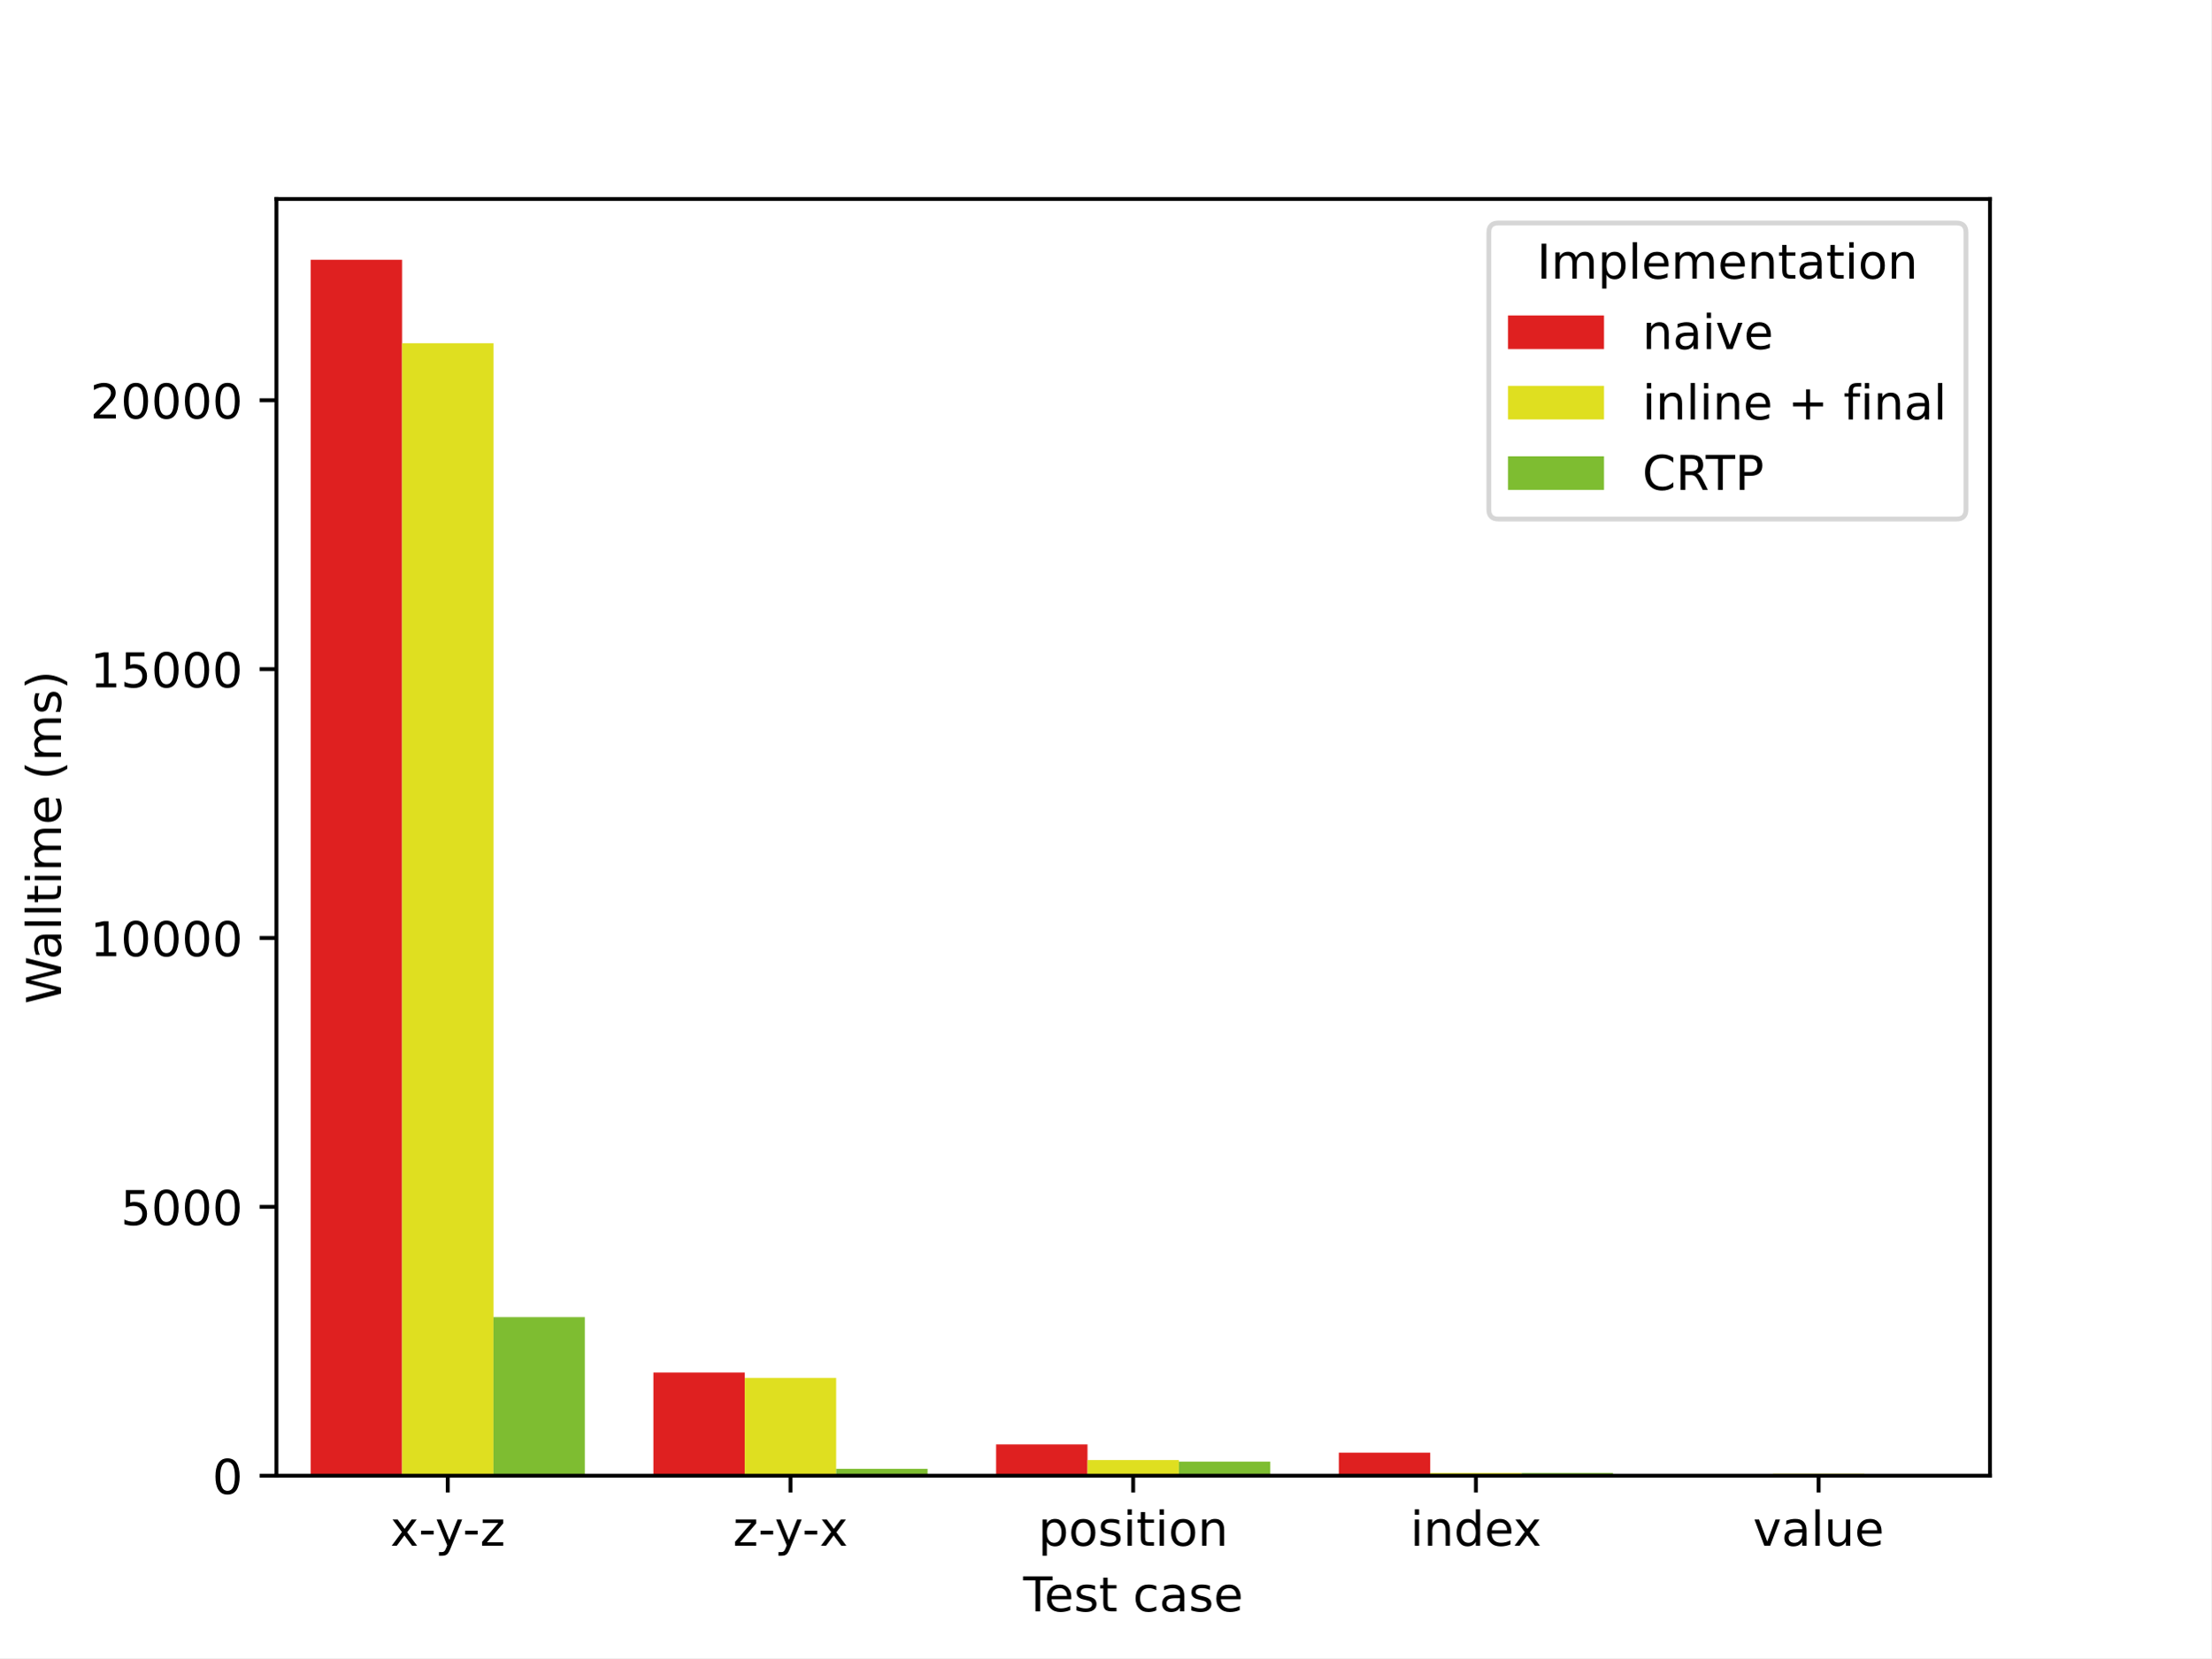
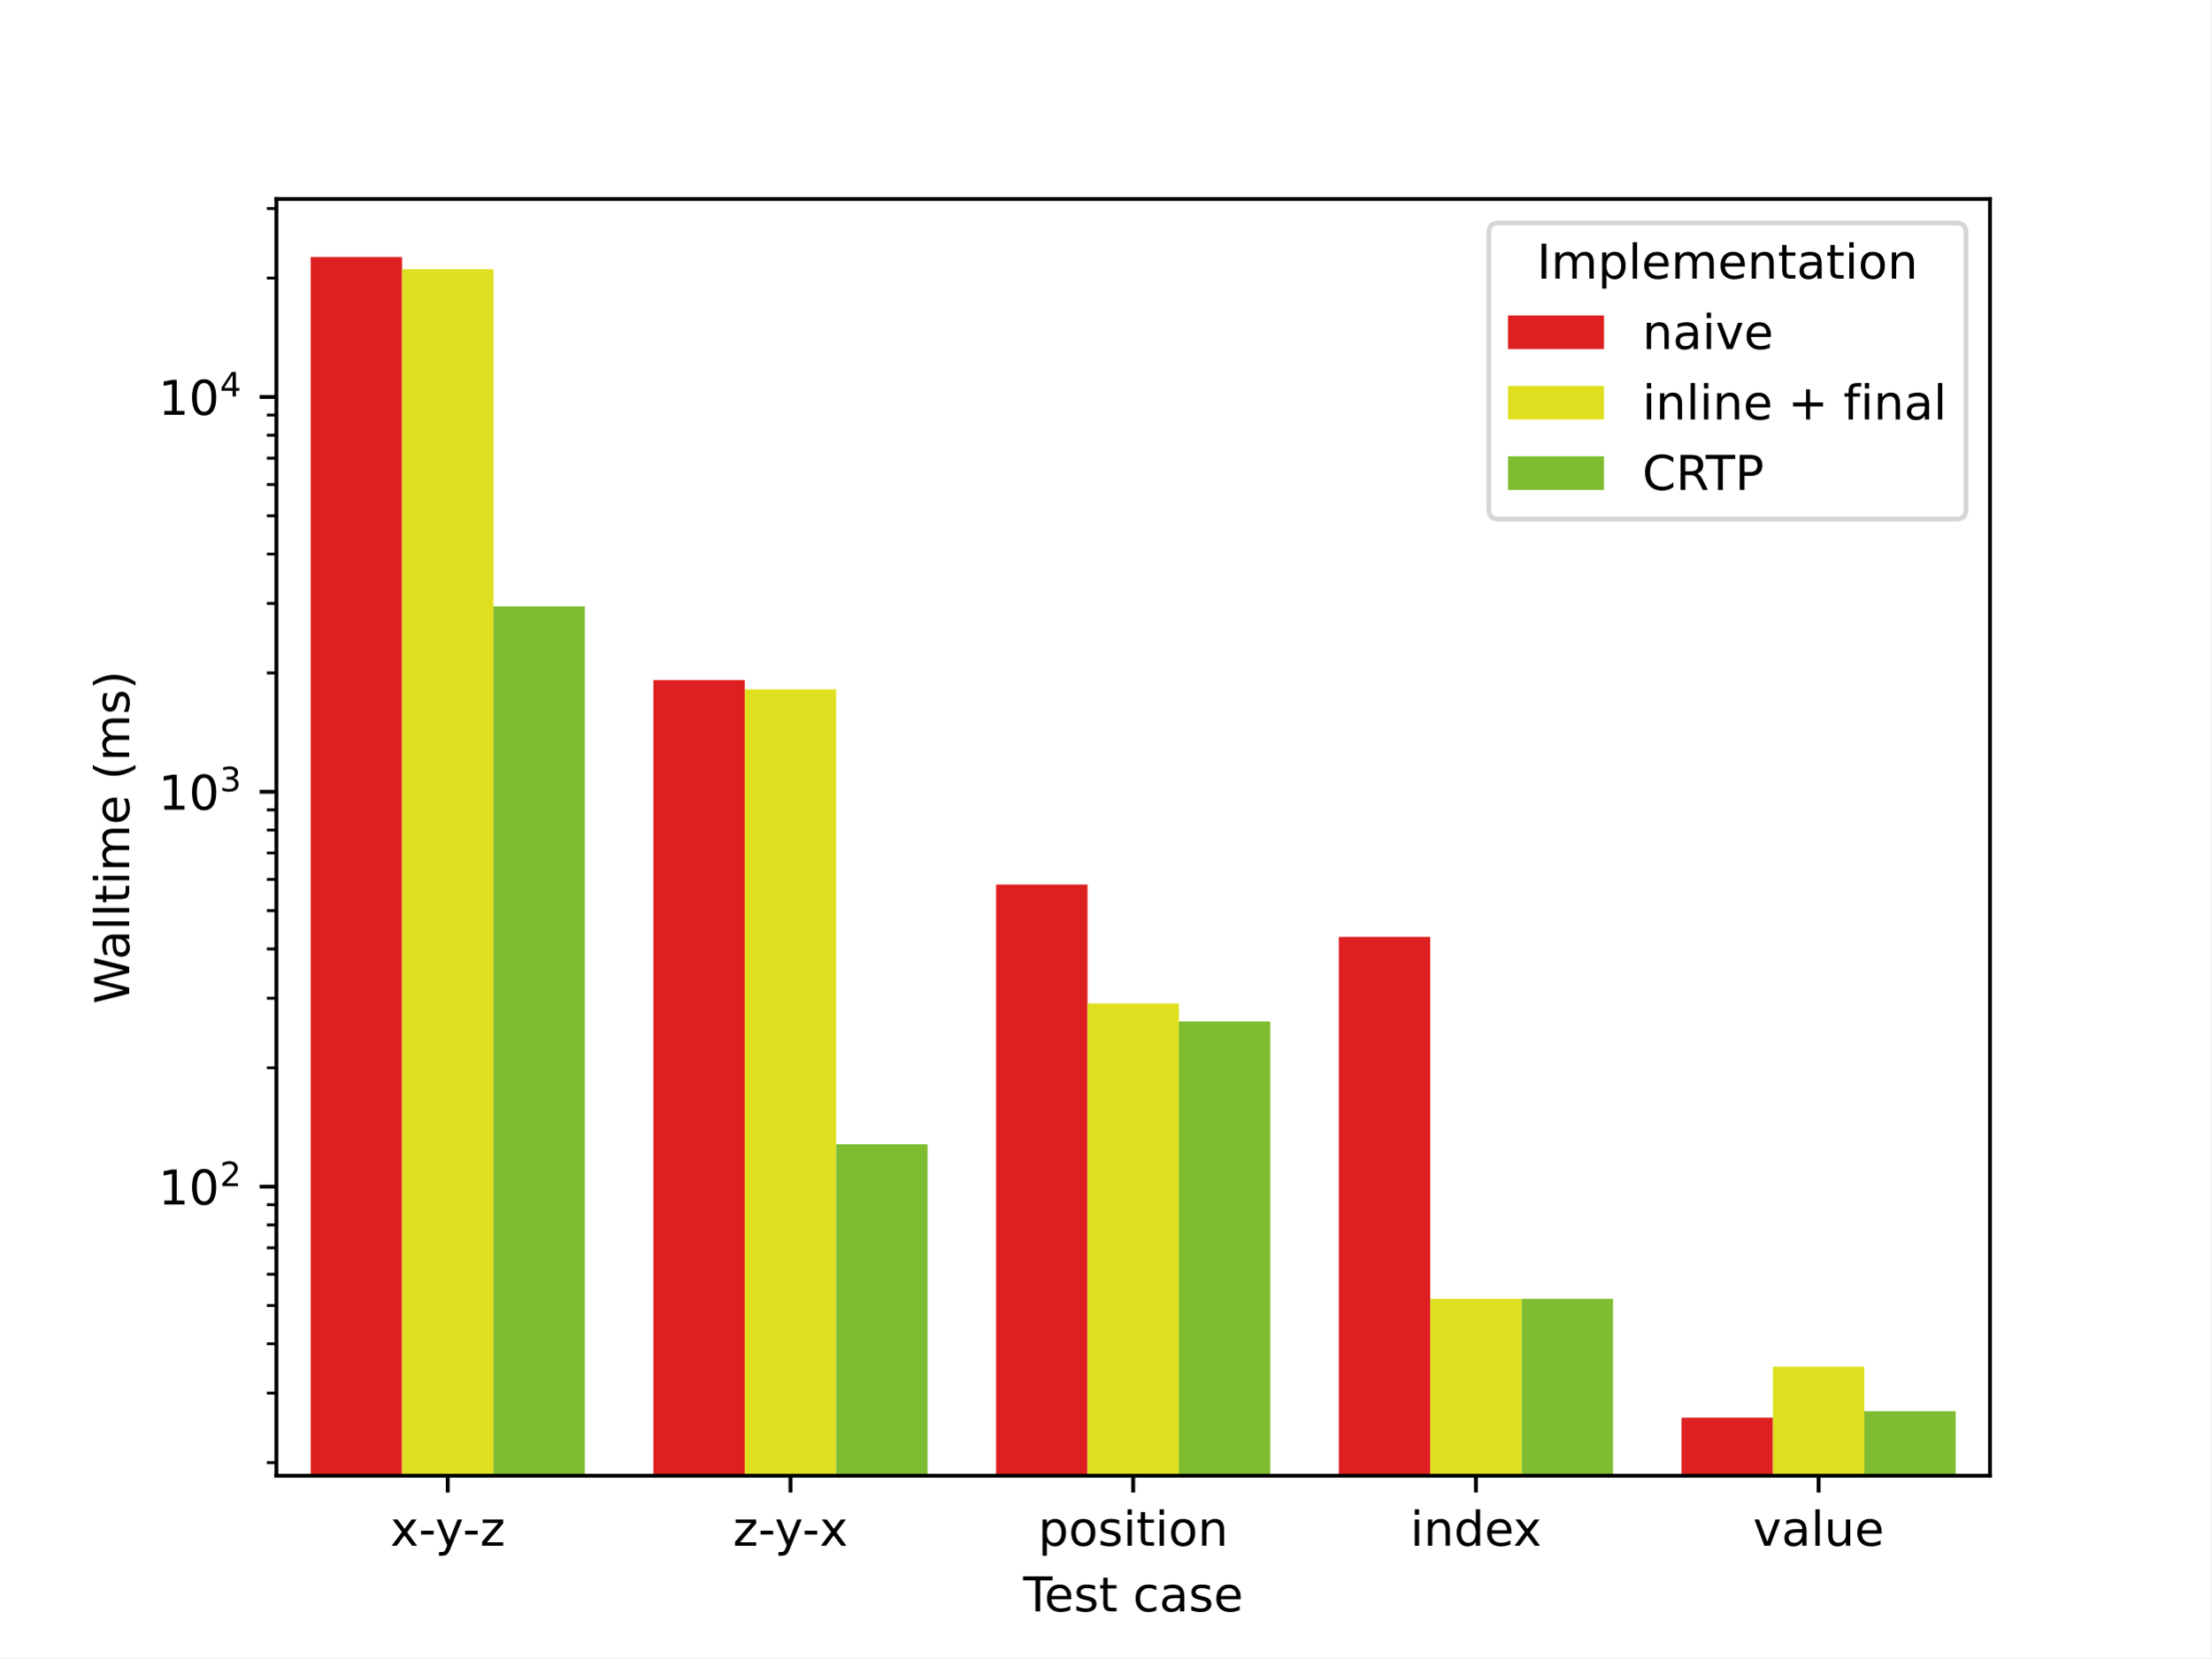
<svg xmlns="http://www.w3.org/2000/svg" xmlns:xlink="http://www.w3.org/1999/xlink" width="460.8pt" height="345.6pt" viewBox="0 0 460.8 345.6" version="1.1">
  <defs>
    <style type="text/css">*{stroke-linejoin: round; stroke-linecap: butt}</style>
  </defs>
  <g id="figure_1">
    <g id="patch_1">
      <path d="M 0 345.6  L 460.8 345.6  L 460.8 0  L 0 0  z " style="fill: #ffffff" />
    </g>
    <g id="axes_1">
      <g id="patch_2">
        <path d="M 57.6 307.584  L 414.72 307.584  L 414.72 41.472  L 57.6 41.472  z " style="fill: #ffffff" />
      </g>
      <g id="patch_3">
-         <path d="M 64.742 307.584  L 83.789 307.584  L 83.789 54.144  L 64.742 54.144  z " clip-path="url(#pce487691cf)" style="fill: #df2020" />
+         <path d="M 64.742 82715.418  L 83.789 82715.418  L 83.789 53.568  L 64.742 53.568  z " clip-path="url(#p51541c664f)" style="fill: #df2020" />
      </g>
      <g id="patch_4">
-         <path d="M 136.166 307.584  L 155.213 307.584  L 155.213 286.087  L 136.166 286.087  z " clip-path="url(#pce487691cf)" style="fill: #df2020" />
+         <path d="M 136.166 82715.418  L 155.213 82715.418  L 155.213 141.755  L 136.166 141.755  z " clip-path="url(#p51541c664f)" style="fill: #df2020" />
      </g>
      <g id="patch_5">
-         <path d="M 207.59 307.584  L 226.637 307.584  L 226.637 301.061  L 207.59 301.061  z " clip-path="url(#pce487691cf)" style="fill: #df2020" />
+         <path d="M 207.59 82715.418  L 226.637 82715.418  L 226.637 184.382  L 207.59 184.382  z " clip-path="url(#p51541c664f)" style="fill: #df2020" />
      </g>
      <g id="patch_6">
-         <path d="M 279.014 307.584  L 298.061 307.584  L 298.061 302.776  L 279.014 302.776  z " clip-path="url(#pce487691cf)" style="fill: #df2020" />
+         <path d="M 279.014 82715.418  L 298.061 82715.418  L 298.061 195.285  L 279.014 195.285  z " clip-path="url(#p51541c664f)" style="fill: #df2020" />
      </g>
      <g id="patch_7">
-         <path d="M 350.438 307.584  L 369.485 307.584  L 369.485 307.293  L 350.438 307.293  z " clip-path="url(#pce487691cf)" style="fill: #df2020" />
+         <path d="M 350.438 82715.418  L 369.485 82715.418  L 369.485 295.488  L 350.438 295.488  z " clip-path="url(#p51541c664f)" style="fill: #df2020" />
      </g>
      <g id="patch_8">
-         <path d="M 83.789 307.584  L 102.835 307.584  L 102.835 71.539  L 83.789 71.539  z " clip-path="url(#pce487691cf)" style="fill: #dfdf20" />
+         <path d="M 83.789 82715.418  L 102.835 82715.418  L 102.835 56.11  L 83.789 56.11  z " clip-path="url(#p51541c664f)" style="fill: #dfdf20" />
      </g>
      <g id="patch_9">
-         <path d="M 155.213 307.584  L 174.259 307.584  L 174.259 287.207  L 155.213 287.207  z " clip-path="url(#pce487691cf)" style="fill: #dfdf20" />
+         <path d="M 155.213 82715.418  L 174.259 82715.418  L 174.259 143.669  L 155.213 143.669  z " clip-path="url(#p51541c664f)" style="fill: #dfdf20" />
      </g>
      <g id="patch_10">
-         <path d="M 226.637 307.584  L 245.683 307.584  L 245.683 304.322  L 226.637 304.322  z " clip-path="url(#pce487691cf)" style="fill: #dfdf20" />
+         <path d="M 226.637 82715.418  L 245.683 82715.418  L 245.683 209.158  L 226.637 209.158  z " clip-path="url(#p51541c664f)" style="fill: #dfdf20" />
      </g>
      <g id="patch_11">
-         <path d="M 298.061 307.584  L 317.107 307.584  L 317.107 307.001  L 298.061 307.001  z " clip-path="url(#pce487691cf)" style="fill: #dfdf20" />
+         <path d="M 298.061 82715.418  L 317.107 82715.418  L 317.107 270.712  L 298.061 270.712  z " clip-path="url(#p51541c664f)" style="fill: #dfdf20" />
      </g>
      <g id="patch_12">
-         <path d="M 369.485 307.584  L 388.531 307.584  L 388.531 307.192  L 369.485 307.192  z " clip-path="url(#pce487691cf)" style="fill: #dfdf20" />
+         <path d="M 369.485 82715.418  L 388.531 82715.418  L 388.531 284.863  L 369.485 284.863  z " clip-path="url(#p51541c664f)" style="fill: #dfdf20" />
      </g>
      <g id="patch_13">
-         <path d="M 102.835 307.584  L 121.882 307.584  L 121.882 274.531  L 102.835 274.531  z " clip-path="url(#pce487691cf)" style="fill: #7ebd31" />
+         <path d="M 102.835 82715.418  L 121.882 82715.418  L 121.882 126.379  L 102.835 126.379  z " clip-path="url(#p51541c664f)" style="fill: #7ebd31" />
      </g>
      <g id="patch_14">
-         <path d="M 174.259 307.584  L 193.306 307.584  L 193.306 306.149  L 174.259 306.149  z " clip-path="url(#pce487691cf)" style="fill: #7ebd31" />
+         <path d="M 174.259 82715.418  L 193.306 82715.418  L 193.306 238.515  L 174.259 238.515  z " clip-path="url(#p51541c664f)" style="fill: #7ebd31" />
      </g>
      <g id="patch_15">
-         <path d="M 245.683 307.584  L 264.73 307.584  L 264.73 304.647  L 245.683 304.647  z " clip-path="url(#pce487691cf)" style="fill: #7ebd31" />
+         <path d="M 245.683 82715.418  L 264.73 82715.418  L 264.73 212.911  L 245.683 212.911  z " clip-path="url(#p51541c664f)" style="fill: #7ebd31" />
      </g>
      <g id="patch_16">
-         <path d="M 317.107 307.584  L 336.154 307.584  L 336.154 307.001  L 317.107 307.001  z " clip-path="url(#pce487691cf)" style="fill: #7ebd31" />
+         <path d="M 317.107 82715.418  L 336.154 82715.418  L 336.154 270.712  L 317.107 270.712  z " clip-path="url(#p51541c664f)" style="fill: #7ebd31" />
      </g>
      <g id="patch_17">
-         <path d="M 388.531 307.584  L 407.578 307.584  L 407.578 307.281  L 388.531 307.281  z " clip-path="url(#pce487691cf)" style="fill: #7ebd31" />
+         <path d="M 388.531 82715.418  L 407.578 82715.418  L 407.578 294.139  L 388.531 294.139  z " clip-path="url(#p51541c664f)" style="fill: #7ebd31" />
      </g>
      <g id="matplotlib.axis_1">
        <g id="xtick_1">
          <g id="line2d_1">
            <defs>
-               <path id="m6e20fd663c" d="M 0 0  L 0 3.5  " style="stroke: #000000; stroke-width: 0.8" />
-             </defs>
-             <g>
-               <use xlink:href="#m6e20fd663c" x="93.312" y="307.584" style="stroke: #000000; stroke-width: 0.8" />
+               <path id="ma6135287f4" d="M 0 0  L 0 3.5  " style="stroke: #000000; stroke-width: 0.8" />
+             </defs>
+             <g>
+               <use xlink:href="#ma6135287f4" x="93.312" y="307.584" style="stroke: #000000; stroke-width: 0.8" />
            </g>
          </g>
          <g id="text_1">
            <g transform="translate(81.33622 322.1824)scale(0.1 -0.1)">
              <defs>
                <path id="DejaVuSans-78" d="M 3513 3500  L 2247 1797  L 3578 0  L 2900 0  L 1881 1375  L 863 0  L 184 0  L 1544 1831  L 300 3500  L 978 3500  L 1906 2253  L 2834 3500  L 3513 3500  z " transform="scale(0.015625)" />
                <path id="DejaVuSans-2d" d="M 313 2009  L 1997 2009  L 1997 1497  L 313 1497  L 313 2009  z " transform="scale(0.015625)" />
                <path id="DejaVuSans-79" d="M 2059 -325  Q 1816 -950 1584 -1140  Q 1353 -1331 966 -1331  L 506 -1331  L 506 -850  L 844 -850  Q 1081 -850 1212 -737  Q 1344 -625 1503 -206  L 1606 56  L 191 3500  L 800 3500  L 1894 763  L 2988 3500  L 3597 3500  L 2059 -325  z " transform="scale(0.015625)" />
                <path id="DejaVuSans-7a" d="M 353 3500  L 3084 3500  L 3084 2975  L 922 459  L 3084 459  L 3084 0  L 275 0  L 275 525  L 2438 3041  L 353 3041  L 353 3500  z " transform="scale(0.015625)" />
              </defs>
              <use xlink:href="#DejaVuSans-78" />
              <use xlink:href="#DejaVuSans-2d" x="59.18" />
              <use xlink:href="#DejaVuSans-79" x="93.514" />
              <use xlink:href="#DejaVuSans-2d" x="150.943" />
              <use xlink:href="#DejaVuSans-7a" x="187.027" />
            </g>
          </g>
        </g>
        <g id="xtick_2">
          <g id="line2d_2">
            <g>
-               <use xlink:href="#m6e20fd663c" x="164.736" y="307.584" style="stroke: #000000; stroke-width: 0.8" />
+               <use xlink:href="#ma6135287f4" x="164.736" y="307.584" style="stroke: #000000; stroke-width: 0.8" />
            </g>
          </g>
          <g id="text_2">
            <g transform="translate(152.7602 322.1824)scale(0.1 -0.1)">
              <use xlink:href="#DejaVuSans-7a" />
              <use xlink:href="#DejaVuSans-2d" x="52.49" />
              <use xlink:href="#DejaVuSans-79" x="86.824" />
              <use xlink:href="#DejaVuSans-2d" x="144.254" />
              <use xlink:href="#DejaVuSans-78" x="180.338" />
            </g>
          </g>
        </g>
        <g id="xtick_3">
          <g id="line2d_3">
            <g>
-               <use xlink:href="#m6e20fd663c" x="236.16" y="307.584" style="stroke: #000000; stroke-width: 0.8" />
+               <use xlink:href="#ma6135287f4" x="236.16" y="307.584" style="stroke: #000000; stroke-width: 0.8" />
            </g>
          </g>
          <g id="text_3">
            <g transform="translate(216.3553 322.1824)scale(0.1 -0.1)">
              <defs>
                <path id="DejaVuSans-70" d="M 1159 525  L 1159 -1331  L 581 -1331  L 581 3500  L 1159 3500  L 1159 2969  Q 1341 3281 1617 3432  Q 1894 3584 2278 3584  Q 2916 3584 3314 3078  Q 3713 2572 3713 1747  Q 3713 922 3314 415  Q 2916 -91 2278 -91  Q 1894 -91 1617 61  Q 1341 213 1159 525  z M 3116 1747  Q 3116 2381 2855 2742  Q 2594 3103 2138 3103  Q 1681 3103 1420 2742  Q 1159 2381 1159 1747  Q 1159 1113 1420 752  Q 1681 391 2138 391  Q 2594 391 2855 752  Q 3116 1113 3116 1747  z " transform="scale(0.015625)" />
                <path id="DejaVuSans-6f" d="M 1959 3097  Q 1497 3097 1228 2736  Q 959 2375 959 1747  Q 959 1119 1226 758  Q 1494 397 1959 397  Q 2419 397 2687 759  Q 2956 1122 2956 1747  Q 2956 2369 2687 2733  Q 2419 3097 1959 3097  z M 1959 3584  Q 2709 3584 3137 3096  Q 3566 2609 3566 1747  Q 3566 888 3137 398  Q 2709 -91 1959 -91  Q 1206 -91 779 398  Q 353 888 353 1747  Q 353 2609 779 3096  Q 1206 3584 1959 3584  z " transform="scale(0.015625)" />
                <path id="DejaVuSans-73" d="M 2834 3397  L 2834 2853  Q 2591 2978 2328 3040  Q 2066 3103 1784 3103  Q 1356 3103 1142 2972  Q 928 2841 928 2578  Q 928 2378 1081 2264  Q 1234 2150 1697 2047  L 1894 2003  Q 2506 1872 2764 1633  Q 3022 1394 3022 966  Q 3022 478 2636 193  Q 2250 -91 1575 -91  Q 1294 -91 989 -36  Q 684 19 347 128  L 347 722  Q 666 556 975 473  Q 1284 391 1588 391  Q 1994 391 2212 530  Q 2431 669 2431 922  Q 2431 1156 2273 1281  Q 2116 1406 1581 1522  L 1381 1569  Q 847 1681 609 1914  Q 372 2147 372 2553  Q 372 3047 722 3315  Q 1072 3584 1716 3584  Q 2034 3584 2315 3537  Q 2597 3491 2834 3397  z " transform="scale(0.015625)" />
                <path id="DejaVuSans-69" d="M 603 3500  L 1178 3500  L 1178 0  L 603 0  L 603 3500  z M 603 4863  L 1178 4863  L 1178 4134  L 603 4134  L 603 4863  z " transform="scale(0.015625)" />
                <path id="DejaVuSans-74" d="M 1172 4494  L 1172 3500  L 2356 3500  L 2356 3053  L 1172 3053  L 1172 1153  Q 1172 725 1289 603  Q 1406 481 1766 481  L 2356 481  L 2356 0  L 1766 0  Q 1100 0 847 248  Q 594 497 594 1153  L 594 3053  L 172 3053  L 172 3500  L 594 3500  L 594 4494  L 1172 4494  z " transform="scale(0.015625)" />
                <path id="DejaVuSans-6e" d="M 3513 2113  L 3513 0  L 2938 0  L 2938 2094  Q 2938 2591 2744 2837  Q 2550 3084 2163 3084  Q 1697 3084 1428 2787  Q 1159 2491 1159 1978  L 1159 0  L 581 0  L 581 3500  L 1159 3500  L 1159 2956  Q 1366 3272 1645 3428  Q 1925 3584 2291 3584  Q 2894 3584 3203 3211  Q 3513 2838 3513 2113  z " transform="scale(0.015625)" />
              </defs>
              <use xlink:href="#DejaVuSans-70" />
              <use xlink:href="#DejaVuSans-6f" x="63.477" />
              <use xlink:href="#DejaVuSans-73" x="124.658" />
              <use xlink:href="#DejaVuSans-69" x="176.758" />
              <use xlink:href="#DejaVuSans-74" x="204.541" />
              <use xlink:href="#DejaVuSans-69" x="243.75" />
              <use xlink:href="#DejaVuSans-6f" x="271.533" />
              <use xlink:href="#DejaVuSans-6e" x="332.715" />
            </g>
          </g>
        </g>
        <g id="xtick_4">
          <g id="line2d_4">
            <g>
-               <use xlink:href="#m6e20fd663c" x="307.584" y="307.584" style="stroke: #000000; stroke-width: 0.8" />
+               <use xlink:href="#ma6135287f4" x="307.584" y="307.584" style="stroke: #000000; stroke-width: 0.8" />
            </g>
          </g>
          <g id="text_4">
            <g transform="translate(293.9035 322.1824)scale(0.1 -0.1)">
              <defs>
                <path id="DejaVuSans-64" d="M 2906 2969  L 2906 4863  L 3481 4863  L 3481 0  L 2906 0  L 2906 525  Q 2725 213 2448 61  Q 2172 -91 1784 -91  Q 1150 -91 751 415  Q 353 922 353 1747  Q 353 2572 751 3078  Q 1150 3584 1784 3584  Q 2172 3584 2448 3432  Q 2725 3281 2906 2969  z M 947 1747  Q 947 1113 1208 752  Q 1469 391 1925 391  Q 2381 391 2643 752  Q 2906 1113 2906 1747  Q 2906 2381 2643 2742  Q 2381 3103 1925 3103  Q 1469 3103 1208 2742  Q 947 2381 947 1747  z " transform="scale(0.015625)" />
                <path id="DejaVuSans-65" d="M 3597 1894  L 3597 1613  L 953 1613  Q 991 1019 1311 708  Q 1631 397 2203 397  Q 2534 397 2845 478  Q 3156 559 3463 722  L 3463 178  Q 3153 47 2828 -22  Q 2503 -91 2169 -91  Q 1331 -91 842 396  Q 353 884 353 1716  Q 353 2575 817 3079  Q 1281 3584 2069 3584  Q 2775 3584 3186 3129  Q 3597 2675 3597 1894  z M 3022 2063  Q 3016 2534 2758 2815  Q 2500 3097 2075 3097  Q 1594 3097 1305 2825  Q 1016 2553 972 2059  L 3022 2063  z " transform="scale(0.015625)" />
              </defs>
              <use xlink:href="#DejaVuSans-69" />
              <use xlink:href="#DejaVuSans-6e" x="27.783" />
              <use xlink:href="#DejaVuSans-64" x="91.162" />
              <use xlink:href="#DejaVuSans-65" x="154.639" />
              <use xlink:href="#DejaVuSans-78" x="214.412" />
            </g>
          </g>
        </g>
        <g id="xtick_5">
          <g id="line2d_5">
            <g>
-               <use xlink:href="#m6e20fd663c" x="379.008" y="307.584" style="stroke: #000000; stroke-width: 0.8" />
+               <use xlink:href="#ma6135287f4" x="379.008" y="307.584" style="stroke: #000000; stroke-width: 0.8" />
            </g>
          </g>
          <g id="text_5">
            <g transform="translate(365.3502 322.1824)scale(0.1 -0.1)">
              <defs>
                <path id="DejaVuSans-76" d="M 191 3500  L 800 3500  L 1894 563  L 2988 3500  L 3597 3500  L 2284 0  L 1503 0  L 191 3500  z " transform="scale(0.015625)" />
                <path id="DejaVuSans-61" d="M 2194 1759  Q 1497 1759 1228 1600  Q 959 1441 959 1056  Q 959 750 1161 570  Q 1363 391 1709 391  Q 2188 391 2477 730  Q 2766 1069 2766 1631  L 2766 1759  L 2194 1759  z M 3341 1997  L 3341 0  L 2766 0  L 2766 531  Q 2569 213 2275 61  Q 1981 -91 1556 -91  Q 1019 -91 701 211  Q 384 513 384 1019  Q 384 1609 779 1909  Q 1175 2209 1959 2209  L 2766 2209  L 2766 2266  Q 2766 2663 2505 2880  Q 2244 3097 1772 3097  Q 1472 3097 1187 3025  Q 903 2953 641 2809  L 641 3341  Q 956 3463 1253 3523  Q 1550 3584 1831 3584  Q 2591 3584 2966 3190  Q 3341 2797 3341 1997  z " transform="scale(0.015625)" />
                <path id="DejaVuSans-6c" d="M 603 4863  L 1178 4863  L 1178 0  L 603 0  L 603 4863  z " transform="scale(0.015625)" />
                <path id="DejaVuSans-75" d="M 544 1381  L 544 3500  L 1119 3500  L 1119 1403  Q 1119 906 1312 657  Q 1506 409 1894 409  Q 2359 409 2629 706  Q 2900 1003 2900 1516  L 2900 3500  L 3475 3500  L 3475 0  L 2900 0  L 2900 538  Q 2691 219 2414 64  Q 2138 -91 1772 -91  Q 1169 -91 856 284  Q 544 659 544 1381  z M 1991 3584  L 1991 3584  z " transform="scale(0.015625)" />
              </defs>
              <use xlink:href="#DejaVuSans-76" />
              <use xlink:href="#DejaVuSans-61" x="59.18" />
              <use xlink:href="#DejaVuSans-6c" x="120.459" />
              <use xlink:href="#DejaVuSans-75" x="148.242" />
              <use xlink:href="#DejaVuSans-65" x="211.621" />
            </g>
          </g>
        </g>
        <g id="text_6">
          <g transform="translate(213.2311 335.8606)scale(0.1 -0.1)">
            <defs>
              <path id="DejaVuSans-54" d="M -19 4666  L 3928 4666  L 3928 4134  L 2272 4134  L 2272 0  L 1638 0  L 1638 4134  L -19 4134  L -19 4666  z " transform="scale(0.015625)" />
              <path id="DejaVuSans-20" transform="scale(0.015625)" />
              <path id="DejaVuSans-63" d="M 3122 3366  L 3122 2828  Q 2878 2963 2633 3030  Q 2388 3097 2138 3097  Q 1578 3097 1268 2742  Q 959 2388 959 1747  Q 959 1106 1268 751  Q 1578 397 2138 397  Q 2388 397 2633 464  Q 2878 531 3122 666  L 3122 134  Q 2881 22 2623 -34  Q 2366 -91 2075 -91  Q 1284 -91 818 406  Q 353 903 353 1747  Q 353 2603 823 3093  Q 1294 3584 2113 3584  Q 2378 3584 2631 3529  Q 2884 3475 3122 3366  z " transform="scale(0.015625)" />
            </defs>
            <use xlink:href="#DejaVuSans-54" />
            <use xlink:href="#DejaVuSans-65" x="44.084" />
            <use xlink:href="#DejaVuSans-73" x="105.607" />
            <use xlink:href="#DejaVuSans-74" x="157.707" />
            <use xlink:href="#DejaVuSans-20" x="196.916" />
            <use xlink:href="#DejaVuSans-63" x="228.703" />
            <use xlink:href="#DejaVuSans-61" x="283.684" />
            <use xlink:href="#DejaVuSans-73" x="344.963" />
            <use xlink:href="#DejaVuSans-65" x="397.062" />
          </g>
        </g>
      </g>
      <g id="matplotlib.axis_2">
        <g id="ytick_1">
          <g id="line2d_6">
            <defs>
-               <path id="mca5722c099" d="M 0 0  L -3.5 0  " style="stroke: #000000; stroke-width: 0.8" />
-             </defs>
-             <g>
-               <use xlink:href="#mca5722c099" x="57.6" y="307.584" style="stroke: #000000; stroke-width: 0.8" />
+               <path id="m16fb68fc11" d="M 0 0  L -3.5 0  " style="stroke: #000000; stroke-width: 0.8" />
+             </defs>
+             <g>
+               <use xlink:href="#m16fb68fc11" x="57.6" y="247.338" style="stroke: #000000; stroke-width: 0.8" />
            </g>
          </g>
          <g id="text_7">
-             <g transform="translate(44.2375 311.3832)scale(0.1 -0.1)">
-               <defs>
+             <g transform="translate(33 251.1375)scale(0.1 -0.1)">
+               <defs>
+                 <path id="DejaVuSans-31" d="M 794 531  L 1825 531  L 1825 4091  L 703 3866  L 703 4441  L 1819 4666  L 2450 4666  L 2450 531  L 3481 531  L 3481 0  L 794 0  L 794 531  z " transform="scale(0.015625)" />
                <path id="DejaVuSans-30" d="M 2034 4250  Q 1547 4250 1301 3770  Q 1056 3291 1056 2328  Q 1056 1369 1301 889  Q 1547 409 2034 409  Q 2525 409 2770 889  Q 3016 1369 3016 2328  Q 3016 3291 2770 3770  Q 2525 4250 2034 4250  z M 2034 4750  Q 2819 4750 3233 4129  Q 3647 3509 3647 2328  Q 3647 1150 3233 529  Q 2819 -91 2034 -91  Q 1250 -91 836 529  Q 422 1150 422 2328  Q 422 3509 836 4129  Q 1250 4750 2034 4750  z " transform="scale(0.015625)" />
-               </defs>
-               <use xlink:href="#DejaVuSans-30" />
+                 <path id="DejaVuSans-32" d="M 1228 531  L 3431 531  L 3431 0  L 469 0  L 469 531  Q 828 903 1448 1529  Q 2069 2156 2228 2338  Q 2531 2678 2651 2914  Q 2772 3150 2772 3378  Q 2772 3750 2511 3984  Q 2250 4219 1831 4219  Q 1534 4219 1204 4116  Q 875 4013 500 3803  L 500 4441  Q 881 4594 1212 4672  Q 1544 4750 1819 4750  Q 2544 4750 2975 4387  Q 3406 4025 3406 3419  Q 3406 3131 3298 2873  Q 3191 2616 2906 2266  Q 2828 2175 2409 1742  Q 1991 1309 1228 531  z " transform="scale(0.015625)" />
+               </defs>
+               <use xlink:href="#DejaVuSans-31" transform="translate(0 0.765625)" />
+               <use xlink:href="#DejaVuSans-30" transform="translate(63.62305 0.765625)" />
+               <use xlink:href="#DejaVuSans-32" transform="translate(128.2031 39.04688)scale(0.7)" />
            </g>
          </g>
        </g>
        <g id="ytick_2">
          <g id="line2d_7">
            <g>
-               <use xlink:href="#mca5722c099" x="57.6" y="251.543" style="stroke: #000000; stroke-width: 0.8" />
+               <use xlink:href="#m16fb68fc11" x="57.6" y="165.035" style="stroke: #000000; stroke-width: 0.8" />
            </g>
          </g>
          <g id="text_8">
-             <g transform="translate(25.15 255.3422)scale(0.1 -0.1)">
-               <defs>
-                 <path id="DejaVuSans-35" d="M 691 4666  L 3169 4666  L 3169 4134  L 1269 4134  L 1269 2991  Q 1406 3038 1543 3061  Q 1681 3084 1819 3084  Q 2600 3084 3056 2656  Q 3513 2228 3513 1497  Q 3513 744 3044 326  Q 2575 -91 1722 -91  Q 1428 -91 1123 -41  Q 819 9 494 109  L 494 744  Q 775 591 1075 516  Q 1375 441 1709 441  Q 2250 441 2565 725  Q 2881 1009 2881 1497  Q 2881 1984 2565 2268  Q 2250 2553 1709 2553  Q 1456 2553 1204 2497  Q 953 2441 691 2322  L 691 4666  z " transform="scale(0.015625)" />
-               </defs>
-               <use xlink:href="#DejaVuSans-35" />
-               <use xlink:href="#DejaVuSans-30" x="63.623" />
-               <use xlink:href="#DejaVuSans-30" x="127.246" />
-               <use xlink:href="#DejaVuSans-30" x="190.869" />
+             <g transform="translate(33 168.834)scale(0.1 -0.1)">
+               <defs>
+                 <path id="DejaVuSans-33" d="M 2597 2516  Q 3050 2419 3304 2112  Q 3559 1806 3559 1356  Q 3559 666 3084 287  Q 2609 -91 1734 -91  Q 1441 -91 1130 -33  Q 819 25 488 141  L 488 750  Q 750 597 1062 519  Q 1375 441 1716 441  Q 2309 441 2620 675  Q 2931 909 2931 1356  Q 2931 1769 2642 2001  Q 2353 2234 1838 2234  L 1294 2234  L 1294 2753  L 1863 2753  Q 2328 2753 2575 2939  Q 2822 3125 2822 3475  Q 2822 3834 2567 4026  Q 2313 4219 1838 4219  Q 1578 4219 1281 4162  Q 984 4106 628 3988  L 628 4550  Q 988 4650 1302 4700  Q 1616 4750 1894 4750  Q 2613 4750 3031 4423  Q 3450 4097 3450 3541  Q 3450 3153 3228 2886  Q 3006 2619 2597 2516  z " transform="scale(0.015625)" />
+               </defs>
+               <use xlink:href="#DejaVuSans-31" transform="translate(0 0.765625)" />
+               <use xlink:href="#DejaVuSans-30" transform="translate(63.62305 0.765625)" />
+               <use xlink:href="#DejaVuSans-33" transform="translate(128.2031 39.04688)scale(0.7)" />
            </g>
          </g>
        </g>
        <g id="ytick_3">
          <g id="line2d_8">
            <g>
-               <use xlink:href="#mca5722c099" x="57.6" y="195.502" style="stroke: #000000; stroke-width: 0.8" />
+               <use xlink:href="#m16fb68fc11" x="57.6" y="82.731" style="stroke: #000000; stroke-width: 0.8" />
            </g>
          </g>
          <g id="text_9">
-             <g transform="translate(18.7875 199.3011)scale(0.1 -0.1)">
-               <defs>
-                 <path id="DejaVuSans-31" d="M 794 531  L 1825 531  L 1825 4091  L 703 3866  L 703 4441  L 1819 4666  L 2450 4666  L 2450 531  L 3481 531  L 3481 0  L 794 0  L 794 531  z " transform="scale(0.015625)" />
-               </defs>
-               <use xlink:href="#DejaVuSans-31" />
-               <use xlink:href="#DejaVuSans-30" x="63.623" />
-               <use xlink:href="#DejaVuSans-30" x="127.246" />
-               <use xlink:href="#DejaVuSans-30" x="190.869" />
-               <use xlink:href="#DejaVuSans-30" x="254.492" />
+             <g transform="translate(33 86.53055)scale(0.1 -0.1)">
+               <defs>
+                 <path id="DejaVuSans-34" d="M 2419 4116  L 825 1625  L 2419 1625  L 2419 4116  z M 2253 4666  L 3047 4666  L 3047 1625  L 3713 1625  L 3713 1100  L 3047 1100  L 3047 0  L 2419 0  L 2419 1100  L 313 1100  L 313 1709  L 2253 4666  z " transform="scale(0.015625)" />
+               </defs>
+               <use xlink:href="#DejaVuSans-31" transform="translate(0 0.684375)" />
+               <use xlink:href="#DejaVuSans-30" transform="translate(63.62305 0.684375)" />
+               <use xlink:href="#DejaVuSans-34" transform="translate(128.2031 38.96563)scale(0.7)" />
            </g>
          </g>
        </g>
        <g id="ytick_4">
          <g id="line2d_9">
-             <g>
-               <use xlink:href="#mca5722c099" x="57.6" y="139.461" style="stroke: #000000; stroke-width: 0.8" />
-             </g>
-           </g>
-           <g id="text_10">
-             <g transform="translate(18.7875 143.2601)scale(0.1 -0.1)">
-               <use xlink:href="#DejaVuSans-31" />
-               <use xlink:href="#DejaVuSans-35" x="63.623" />
-               <use xlink:href="#DejaVuSans-30" x="127.246" />
-               <use xlink:href="#DejaVuSans-30" x="190.869" />
-               <use xlink:href="#DejaVuSans-30" x="254.492" />
+             <defs>
+               <path id="m71b098a5b6" d="M 0 0  L -2 0  " style="stroke: #000000; stroke-width: 0.6" />
+             </defs>
+             <g>
+               <use xlink:href="#m71b098a5b6" x="57.6" y="304.866" style="stroke: #000000; stroke-width: 0.6" />
            </g>
          </g>
        </g>
        <g id="ytick_5">
          <g id="line2d_10">
            <g>
-               <use xlink:href="#mca5722c099" x="57.6" y="83.42" style="stroke: #000000; stroke-width: 0.8" />
-             </g>
-           </g>
-           <g id="text_11">
-             <g transform="translate(18.7875 87.21906)scale(0.1 -0.1)">
-               <defs>
-                 <path id="DejaVuSans-32" d="M 1228 531  L 3431 531  L 3431 0  L 469 0  L 469 531  Q 828 903 1448 1529  Q 2069 2156 2228 2338  Q 2531 2678 2651 2914  Q 2772 3150 2772 3378  Q 2772 3750 2511 3984  Q 2250 4219 1831 4219  Q 1534 4219 1204 4116  Q 875 4013 500 3803  L 500 4441  Q 881 4594 1212 4672  Q 1544 4750 1819 4750  Q 2544 4750 2975 4387  Q 3406 4025 3406 3419  Q 3406 3131 3298 2873  Q 3191 2616 2906 2266  Q 2828 2175 2409 1742  Q 1991 1309 1228 531  z " transform="scale(0.015625)" />
-               </defs>
-               <use xlink:href="#DejaVuSans-32" />
-               <use xlink:href="#DejaVuSans-30" x="63.623" />
-               <use xlink:href="#DejaVuSans-30" x="127.246" />
-               <use xlink:href="#DejaVuSans-30" x="190.869" />
-               <use xlink:href="#DejaVuSans-30" x="254.492" />
-             </g>
-           </g>
-         </g>
-         <g id="text_12">
-           <g transform="translate(12.70781 209.2569)rotate(-90)scale(0.1 -0.1)">
+               <use xlink:href="#m71b098a5b6" x="57.6" y="290.373" style="stroke: #000000; stroke-width: 0.6" />
+             </g>
+           </g>
+         </g>
+         <g id="ytick_6">
+           <g id="line2d_11">
+             <g>
+               <use xlink:href="#m71b098a5b6" x="57.6" y="280.09" style="stroke: #000000; stroke-width: 0.6" />
+             </g>
+           </g>
+         </g>
+         <g id="ytick_7">
+           <g id="line2d_12">
+             <g>
+               <use xlink:href="#m71b098a5b6" x="57.6" y="272.114" style="stroke: #000000; stroke-width: 0.6" />
+             </g>
+           </g>
+         </g>
+         <g id="ytick_8">
+           <g id="line2d_13">
+             <g>
+               <use xlink:href="#m71b098a5b6" x="57.6" y="265.597" style="stroke: #000000; stroke-width: 0.6" />
+             </g>
+           </g>
+         </g>
+         <g id="ytick_9">
+           <g id="line2d_14">
+             <g>
+               <use xlink:href="#m71b098a5b6" x="57.6" y="260.087" style="stroke: #000000; stroke-width: 0.6" />
+             </g>
+           </g>
+         </g>
+         <g id="ytick_10">
+           <g id="line2d_15">
+             <g>
+               <use xlink:href="#m71b098a5b6" x="57.6" y="255.314" style="stroke: #000000; stroke-width: 0.6" />
+             </g>
+           </g>
+         </g>
+         <g id="ytick_11">
+           <g id="line2d_16">
+             <g>
+               <use xlink:href="#m71b098a5b6" x="57.6" y="251.104" style="stroke: #000000; stroke-width: 0.6" />
+             </g>
+           </g>
+         </g>
+         <g id="ytick_12">
+           <g id="line2d_17">
+             <g>
+               <use xlink:href="#m71b098a5b6" x="57.6" y="222.562" style="stroke: #000000; stroke-width: 0.6" />
+             </g>
+           </g>
+         </g>
+         <g id="ytick_13">
+           <g id="line2d_18">
+             <g>
+               <use xlink:href="#m71b098a5b6" x="57.6" y="208.07" style="stroke: #000000; stroke-width: 0.6" />
+             </g>
+           </g>
+         </g>
+         <g id="ytick_14">
+           <g id="line2d_19">
+             <g>
+               <use xlink:href="#m71b098a5b6" x="57.6" y="197.787" style="stroke: #000000; stroke-width: 0.6" />
+             </g>
+           </g>
+         </g>
+         <g id="ytick_15">
+           <g id="line2d_20">
+             <g>
+               <use xlink:href="#m71b098a5b6" x="57.6" y="189.811" style="stroke: #000000; stroke-width: 0.6" />
+             </g>
+           </g>
+         </g>
+         <g id="ytick_16">
+           <g id="line2d_21">
+             <g>
+               <use xlink:href="#m71b098a5b6" x="57.6" y="183.294" style="stroke: #000000; stroke-width: 0.6" />
+             </g>
+           </g>
+         </g>
+         <g id="ytick_17">
+           <g id="line2d_22">
+             <g>
+               <use xlink:href="#m71b098a5b6" x="57.6" y="177.784" style="stroke: #000000; stroke-width: 0.6" />
+             </g>
+           </g>
+         </g>
+         <g id="ytick_18">
+           <g id="line2d_23">
+             <g>
+               <use xlink:href="#m71b098a5b6" x="57.6" y="173.011" style="stroke: #000000; stroke-width: 0.6" />
+             </g>
+           </g>
+         </g>
+         <g id="ytick_19">
+           <g id="line2d_24">
+             <g>
+               <use xlink:href="#m71b098a5b6" x="57.6" y="168.801" style="stroke: #000000; stroke-width: 0.6" />
+             </g>
+           </g>
+         </g>
+         <g id="ytick_20">
+           <g id="line2d_25">
+             <g>
+               <use xlink:href="#m71b098a5b6" x="57.6" y="140.259" style="stroke: #000000; stroke-width: 0.6" />
+             </g>
+           </g>
+         </g>
+         <g id="ytick_21">
+           <g id="line2d_26">
+             <g>
+               <use xlink:href="#m71b098a5b6" x="57.6" y="125.766" style="stroke: #000000; stroke-width: 0.6" />
+             </g>
+           </g>
+         </g>
+         <g id="ytick_22">
+           <g id="line2d_27">
+             <g>
+               <use xlink:href="#m71b098a5b6" x="57.6" y="115.483" style="stroke: #000000; stroke-width: 0.6" />
+             </g>
+           </g>
+         </g>
+         <g id="ytick_23">
+           <g id="line2d_28">
+             <g>
+               <use xlink:href="#m71b098a5b6" x="57.6" y="107.507" style="stroke: #000000; stroke-width: 0.6" />
+             </g>
+           </g>
+         </g>
+         <g id="ytick_24">
+           <g id="line2d_29">
+             <g>
+               <use xlink:href="#m71b098a5b6" x="57.6" y="100.99" style="stroke: #000000; stroke-width: 0.6" />
+             </g>
+           </g>
+         </g>
+         <g id="ytick_25">
+           <g id="line2d_30">
+             <g>
+               <use xlink:href="#m71b098a5b6" x="57.6" y="95.48" style="stroke: #000000; stroke-width: 0.6" />
+             </g>
+           </g>
+         </g>
+         <g id="ytick_26">
+           <g id="line2d_31">
+             <g>
+               <use xlink:href="#m71b098a5b6" x="57.6" y="90.707" style="stroke: #000000; stroke-width: 0.6" />
+             </g>
+           </g>
+         </g>
+         <g id="ytick_27">
+           <g id="line2d_32">
+             <g>
+               <use xlink:href="#m71b098a5b6" x="57.6" y="86.497" style="stroke: #000000; stroke-width: 0.6" />
+             </g>
+           </g>
+         </g>
+         <g id="ytick_28">
+           <g id="line2d_33">
+             <g>
+               <use xlink:href="#m71b098a5b6" x="57.6" y="57.956" style="stroke: #000000; stroke-width: 0.6" />
+             </g>
+           </g>
+         </g>
+         <g id="ytick_29">
+           <g id="line2d_34">
+             <g>
+               <use xlink:href="#m71b098a5b6" x="57.6" y="43.463" style="stroke: #000000; stroke-width: 0.6" />
+             </g>
+           </g>
+         </g>
+         <g id="text_10">
+           <g transform="translate(26.92031 209.2569)rotate(-90)scale(0.1 -0.1)">
            <defs>
              <path id="DejaVuSans-57" d="M 213 4666  L 850 4666  L 1831 722  L 2809 4666  L 3519 4666  L 4500 722  L 5478 4666  L 6119 4666  L 4947 0  L 4153 0  L 3169 4050  L 2175 0  L 1381 0  L 213 4666  z " transform="scale(0.015625)" />
              <path id="DejaVuSans-6d" d="M 3328 2828  Q 3544 3216 3844 3400  Q 4144 3584 4550 3584  Q 5097 3584 5394 3201  Q 5691 2819 5691 2113  L 5691 0  L 5113 0  L 5113 2094  Q 5113 2597 4934 2840  Q 4756 3084 4391 3084  Q 3944 3084 3684 2787  Q 3425 2491 3425 1978  L 3425 0  L 2847 0  L 2847 2094  Q 2847 2600 2669 2842  Q 2491 3084 2119 3084  Q 1678 3084 1418 2786  Q 1159 2488 1159 1978  L 1159 0  L 581 0  L 581 3500  L 1159 3500  L 1159 2956  Q 1356 3278 1631 3431  Q 1906 3584 2284 3584  Q 2666 3584 2933 3390  Q 3200 3197 3328 2828  z " transform="scale(0.015625)" />
              <path id="DejaVuSans-28" d="M 1984 4856  Q 1566 4138 1362 3434  Q 1159 2731 1159 2009  Q 1159 1288 1364 580  Q 1569 -128 1984 -844  L 1484 -844  Q 1016 -109 783 600  Q 550 1309 550 2009  Q 550 2706 781 3412  Q 1013 4119 1484 4856  L 1984 4856  z " transform="scale(0.015625)" />
              <path id="DejaVuSans-29" d="M 513 4856  L 1013 4856  Q 1481 4119 1714 3412  Q 1947 2706 1947 2009  Q 1947 1309 1714 600  Q 1481 -109 1013 -844  L 513 -844  Q 928 -128 1133 580  Q 1338 1288 1338 2009  Q 1338 2731 1133 3434  Q 928 4138 513 4856  z " transform="scale(0.015625)" />
            </defs>
            <use xlink:href="#DejaVuSans-57" />
            <use xlink:href="#DejaVuSans-61" x="92.502" />
            <use xlink:href="#DejaVuSans-6c" x="153.781" />
            <use xlink:href="#DejaVuSans-6c" x="181.564" />
            <use xlink:href="#DejaVuSans-74" x="209.348" />
            <use xlink:href="#DejaVuSans-69" x="248.557" />
            <use xlink:href="#DejaVuSans-6d" x="276.34" />
            <use xlink:href="#DejaVuSans-65" x="373.752" />
            <use xlink:href="#DejaVuSans-20" x="435.275" />
            <use xlink:href="#DejaVuSans-28" x="467.062" />
            <use xlink:href="#DejaVuSans-6d" x="506.076" />
            <use xlink:href="#DejaVuSans-73" x="603.488" />
            <use xlink:href="#DejaVuSans-29" x="655.588" />
          </g>
        </g>
      </g>
-       <g id="line2d_11">
-         <path clip-path="url(#pce487691cf)" style="fill: none; stroke: #424242; stroke-width: 2.7; stroke-linecap: square" />
-       </g>
-       <g id="line2d_12">
-         <path clip-path="url(#pce487691cf)" style="fill: none; stroke: #424242; stroke-width: 2.7; stroke-linecap: square" />
-       </g>
-       <g id="line2d_13">
-         <path clip-path="url(#pce487691cf)" style="fill: none; stroke: #424242; stroke-width: 2.7; stroke-linecap: square" />
-       </g>
-       <g id="line2d_14">
-         <path clip-path="url(#pce487691cf)" style="fill: none; stroke: #424242; stroke-width: 2.7; stroke-linecap: square" />
-       </g>
-       <g id="line2d_15">
-         <path clip-path="url(#pce487691cf)" style="fill: none; stroke: #424242; stroke-width: 2.7; stroke-linecap: square" />
-       </g>
-       <g id="line2d_16">
-         <path clip-path="url(#pce487691cf)" style="fill: none; stroke: #424242; stroke-width: 2.7; stroke-linecap: square" />
-       </g>
-       <g id="line2d_17">
-         <path clip-path="url(#pce487691cf)" style="fill: none; stroke: #424242; stroke-width: 2.7; stroke-linecap: square" />
-       </g>
-       <g id="line2d_18">
-         <path clip-path="url(#pce487691cf)" style="fill: none; stroke: #424242; stroke-width: 2.7; stroke-linecap: square" />
-       </g>
-       <g id="line2d_19">
-         <path clip-path="url(#pce487691cf)" style="fill: none; stroke: #424242; stroke-width: 2.7; stroke-linecap: square" />
-       </g>
-       <g id="line2d_20">
-         <path clip-path="url(#pce487691cf)" style="fill: none; stroke: #424242; stroke-width: 2.7; stroke-linecap: square" />
-       </g>
-       <g id="line2d_21">
-         <path clip-path="url(#pce487691cf)" style="fill: none; stroke: #424242; stroke-width: 2.7; stroke-linecap: square" />
-       </g>
-       <g id="line2d_22">
-         <path clip-path="url(#pce487691cf)" style="fill: none; stroke: #424242; stroke-width: 2.7; stroke-linecap: square" />
-       </g>
-       <g id="line2d_23">
-         <path clip-path="url(#pce487691cf)" style="fill: none; stroke: #424242; stroke-width: 2.7; stroke-linecap: square" />
-       </g>
-       <g id="line2d_24">
-         <path clip-path="url(#pce487691cf)" style="fill: none; stroke: #424242; stroke-width: 2.7; stroke-linecap: square" />
-       </g>
-       <g id="line2d_25">
-         <path clip-path="url(#pce487691cf)" style="fill: none; stroke: #424242; stroke-width: 2.7; stroke-linecap: square" />
+       <g id="line2d_35">
+         <path clip-path="url(#p51541c664f)" style="fill: none; stroke: #424242; stroke-width: 2.7; stroke-linecap: square" />
+       </g>
+       <g id="line2d_36">
+         <path clip-path="url(#p51541c664f)" style="fill: none; stroke: #424242; stroke-width: 2.7; stroke-linecap: square" />
+       </g>
+       <g id="line2d_37">
+         <path clip-path="url(#p51541c664f)" style="fill: none; stroke: #424242; stroke-width: 2.7; stroke-linecap: square" />
+       </g>
+       <g id="line2d_38">
+         <path clip-path="url(#p51541c664f)" style="fill: none; stroke: #424242; stroke-width: 2.7; stroke-linecap: square" />
+       </g>
+       <g id="line2d_39">
+         <path clip-path="url(#p51541c664f)" style="fill: none; stroke: #424242; stroke-width: 2.7; stroke-linecap: square" />
+       </g>
+       <g id="line2d_40">
+         <path clip-path="url(#p51541c664f)" style="fill: none; stroke: #424242; stroke-width: 2.7; stroke-linecap: square" />
+       </g>
+       <g id="line2d_41">
+         <path clip-path="url(#p51541c664f)" style="fill: none; stroke: #424242; stroke-width: 2.7; stroke-linecap: square" />
+       </g>
+       <g id="line2d_42">
+         <path clip-path="url(#p51541c664f)" style="fill: none; stroke: #424242; stroke-width: 2.7; stroke-linecap: square" />
+       </g>
+       <g id="line2d_43">
+         <path clip-path="url(#p51541c664f)" style="fill: none; stroke: #424242; stroke-width: 2.7; stroke-linecap: square" />
+       </g>
+       <g id="line2d_44">
+         <path clip-path="url(#p51541c664f)" style="fill: none; stroke: #424242; stroke-width: 2.7; stroke-linecap: square" />
+       </g>
+       <g id="line2d_45">
+         <path clip-path="url(#p51541c664f)" style="fill: none; stroke: #424242; stroke-width: 2.7; stroke-linecap: square" />
+       </g>
+       <g id="line2d_46">
+         <path clip-path="url(#p51541c664f)" style="fill: none; stroke: #424242; stroke-width: 2.7; stroke-linecap: square" />
+       </g>
+       <g id="line2d_47">
+         <path clip-path="url(#p51541c664f)" style="fill: none; stroke: #424242; stroke-width: 2.7; stroke-linecap: square" />
+       </g>
+       <g id="line2d_48">
+         <path clip-path="url(#p51541c664f)" style="fill: none; stroke: #424242; stroke-width: 2.7; stroke-linecap: square" />
+       </g>
+       <g id="line2d_49">
+         <path clip-path="url(#p51541c664f)" style="fill: none; stroke: #424242; stroke-width: 2.7; stroke-linecap: square" />
      </g>
      <g id="patch_18">
        <path d="M 57.6 307.584  L 57.6 41.472  " style="fill: none; stroke: #000000; stroke-width: 0.8; stroke-linejoin: miter; stroke-linecap: square" />
      </g>
      <g id="patch_19">
        <path d="M 414.72 307.584  L 414.72 41.472  " style="fill: none; stroke: #000000; stroke-width: 0.8; stroke-linejoin: miter; stroke-linecap: square" />
      </g>
      <g id="patch_20">
        <path d="M 57.6 307.584  L 414.72 307.584  " style="fill: none; stroke: #000000; stroke-width: 0.8; stroke-linejoin: miter; stroke-linecap: square" />
      </g>
      <g id="patch_21">
        <path d="M 57.6 41.472  L 414.72 41.472  " style="fill: none; stroke: #000000; stroke-width: 0.8; stroke-linejoin: miter; stroke-linecap: square" />
      </g>
      <g id="legend_1">
        <g id="patch_22">
          <path d="M 312.279 108.184  L 407.72 108.184  Q 409.72 108.184 409.72 106.184  L 409.72 48.472  Q 409.72 46.472 407.72 46.472  L 312.279 46.472  Q 310.279 46.472 310.279 48.472  L 310.279 106.184  Q 310.279 108.184 312.279 108.184  z " style="fill: #ffffff; opacity: 0.8; stroke: #cccccc; stroke-linejoin: miter" />
        </g>
-         <g id="text_13">
+         <g id="text_11">
          <g transform="translate(320.2973 58.07044)scale(0.1 -0.1)">
            <defs>
              <path id="DejaVuSans-49" d="M 628 4666  L 1259 4666  L 1259 0  L 628 0  L 628 4666  z " transform="scale(0.015625)" />
            </defs>
            <use xlink:href="#DejaVuSans-49" />
            <use xlink:href="#DejaVuSans-6d" x="29.492" />
            <use xlink:href="#DejaVuSans-70" x="126.904" />
            <use xlink:href="#DejaVuSans-6c" x="190.381" />
            <use xlink:href="#DejaVuSans-65" x="218.164" />
            <use xlink:href="#DejaVuSans-6d" x="279.688" />
            <use xlink:href="#DejaVuSans-65" x="377.1" />
            <use xlink:href="#DejaVuSans-6e" x="438.623" />
            <use xlink:href="#DejaVuSans-74" x="502.002" />
            <use xlink:href="#DejaVuSans-61" x="541.211" />
            <use xlink:href="#DejaVuSans-74" x="602.49" />
            <use xlink:href="#DejaVuSans-69" x="641.699" />
            <use xlink:href="#DejaVuSans-6f" x="669.482" />
            <use xlink:href="#DejaVuSans-6e" x="730.664" />
          </g>
        </g>
        <g id="patch_23">
          <path d="M 314.279 72.749  L 334.279 72.749  L 334.279 65.749  L 314.279 65.749  z " style="fill: #df2020" />
        </g>
-         <g id="text_14">
+         <g id="text_12">
          <g transform="translate(342.2794 72.74856)scale(0.1 -0.1)">
            <use xlink:href="#DejaVuSans-6e" />
            <use xlink:href="#DejaVuSans-61" x="63.379" />
            <use xlink:href="#DejaVuSans-69" x="124.658" />
            <use xlink:href="#DejaVuSans-76" x="152.441" />
            <use xlink:href="#DejaVuSans-65" x="211.621" />
          </g>
        </g>
        <g id="patch_24">
          <path d="M 314.279 87.427  L 334.279 87.427  L 334.279 80.427  L 314.279 80.427  z " style="fill: #dfdf20" />
        </g>
-         <g id="text_15">
+         <g id="text_13">
          <g transform="translate(342.2794 87.42669)scale(0.1 -0.1)">
            <defs>
              <path id="DejaVuSans-2b" d="M 2944 4013  L 2944 2272  L 4684 2272  L 4684 1741  L 2944 1741  L 2944 0  L 2419 0  L 2419 1741  L 678 1741  L 678 2272  L 2419 2272  L 2419 4013  L 2944 4013  z " transform="scale(0.015625)" />
              <path id="DejaVuSans-66" d="M 2375 4863  L 2375 4384  L 1825 4384  Q 1516 4384 1395 4259  Q 1275 4134 1275 3809  L 1275 3500  L 2222 3500  L 2222 3053  L 1275 3053  L 1275 0  L 697 0  L 697 3053  L 147 3053  L 147 3500  L 697 3500  L 697 3744  Q 697 4328 969 4595  Q 1241 4863 1831 4863  L 2375 4863  z " transform="scale(0.015625)" />
            </defs>
            <use xlink:href="#DejaVuSans-69" />
            <use xlink:href="#DejaVuSans-6e" x="27.783" />
            <use xlink:href="#DejaVuSans-6c" x="91.162" />
            <use xlink:href="#DejaVuSans-69" x="118.945" />
            <use xlink:href="#DejaVuSans-6e" x="146.729" />
            <use xlink:href="#DejaVuSans-65" x="210.107" />
            <use xlink:href="#DejaVuSans-20" x="271.631" />
            <use xlink:href="#DejaVuSans-2b" x="303.418" />
            <use xlink:href="#DejaVuSans-20" x="387.207" />
            <use xlink:href="#DejaVuSans-66" x="418.994" />
            <use xlink:href="#DejaVuSans-69" x="454.199" />
            <use xlink:href="#DejaVuSans-6e" x="481.982" />
            <use xlink:href="#DejaVuSans-61" x="545.361" />
            <use xlink:href="#DejaVuSans-6c" x="606.641" />
          </g>
        </g>
        <g id="patch_25">
          <path d="M 314.279 102.105  L 334.279 102.105  L 334.279 95.105  L 314.279 95.105  z " style="fill: #7ebd31" />
        </g>
-         <g id="text_16">
+         <g id="text_14">
          <g transform="translate(342.2794 102.1048)scale(0.1 -0.1)">
            <defs>
              <path id="DejaVuSans-43" d="M 4122 4306  L 4122 3641  Q 3803 3938 3442 4084  Q 3081 4231 2675 4231  Q 1875 4231 1450 3742  Q 1025 3253 1025 2328  Q 1025 1406 1450 917  Q 1875 428 2675 428  Q 3081 428 3442 575  Q 3803 722 4122 1019  L 4122 359  Q 3791 134 3420 21  Q 3050 -91 2638 -91  Q 1578 -91 968 557  Q 359 1206 359 2328  Q 359 3453 968 4101  Q 1578 4750 2638 4750  Q 3056 4750 3426 4639  Q 3797 4528 4122 4306  z " transform="scale(0.015625)" />
              <path id="DejaVuSans-52" d="M 2841 2188  Q 3044 2119 3236 1894  Q 3428 1669 3622 1275  L 4263 0  L 3584 0  L 2988 1197  Q 2756 1666 2539 1819  Q 2322 1972 1947 1972  L 1259 1972  L 1259 0  L 628 0  L 628 4666  L 2053 4666  Q 2853 4666 3247 4331  Q 3641 3997 3641 3322  Q 3641 2881 3436 2590  Q 3231 2300 2841 2188  z M 1259 4147  L 1259 2491  L 2053 2491  Q 2509 2491 2742 2702  Q 2975 2913 2975 3322  Q 2975 3731 2742 3939  Q 2509 4147 2053 4147  L 1259 4147  z " transform="scale(0.015625)" />
              <path id="DejaVuSans-50" d="M 1259 4147  L 1259 2394  L 2053 2394  Q 2494 2394 2734 2622  Q 2975 2850 2975 3272  Q 2975 3691 2734 3919  Q 2494 4147 2053 4147  L 1259 4147  z M 628 4666  L 2053 4666  Q 2838 4666 3239 4311  Q 3641 3956 3641 3272  Q 3641 2581 3239 2228  Q 2838 1875 2053 1875  L 1259 1875  L 1259 0  L 628 0  L 628 4666  z " transform="scale(0.015625)" />
            </defs>
            <use xlink:href="#DejaVuSans-43" />
            <use xlink:href="#DejaVuSans-52" x="69.824" />
            <use xlink:href="#DejaVuSans-54" x="132.057" />
            <use xlink:href="#DejaVuSans-50" x="193.141" />
          </g>
        </g>
      </g>
    </g>
  </g>
  <defs>
-     <clipPath id="pce487691cf">
+     <clipPath id="p51541c664f">
      <rect x="57.6" y="41.472" width="357.12" height="266.112" />
    </clipPath>
  </defs>
</svg>
